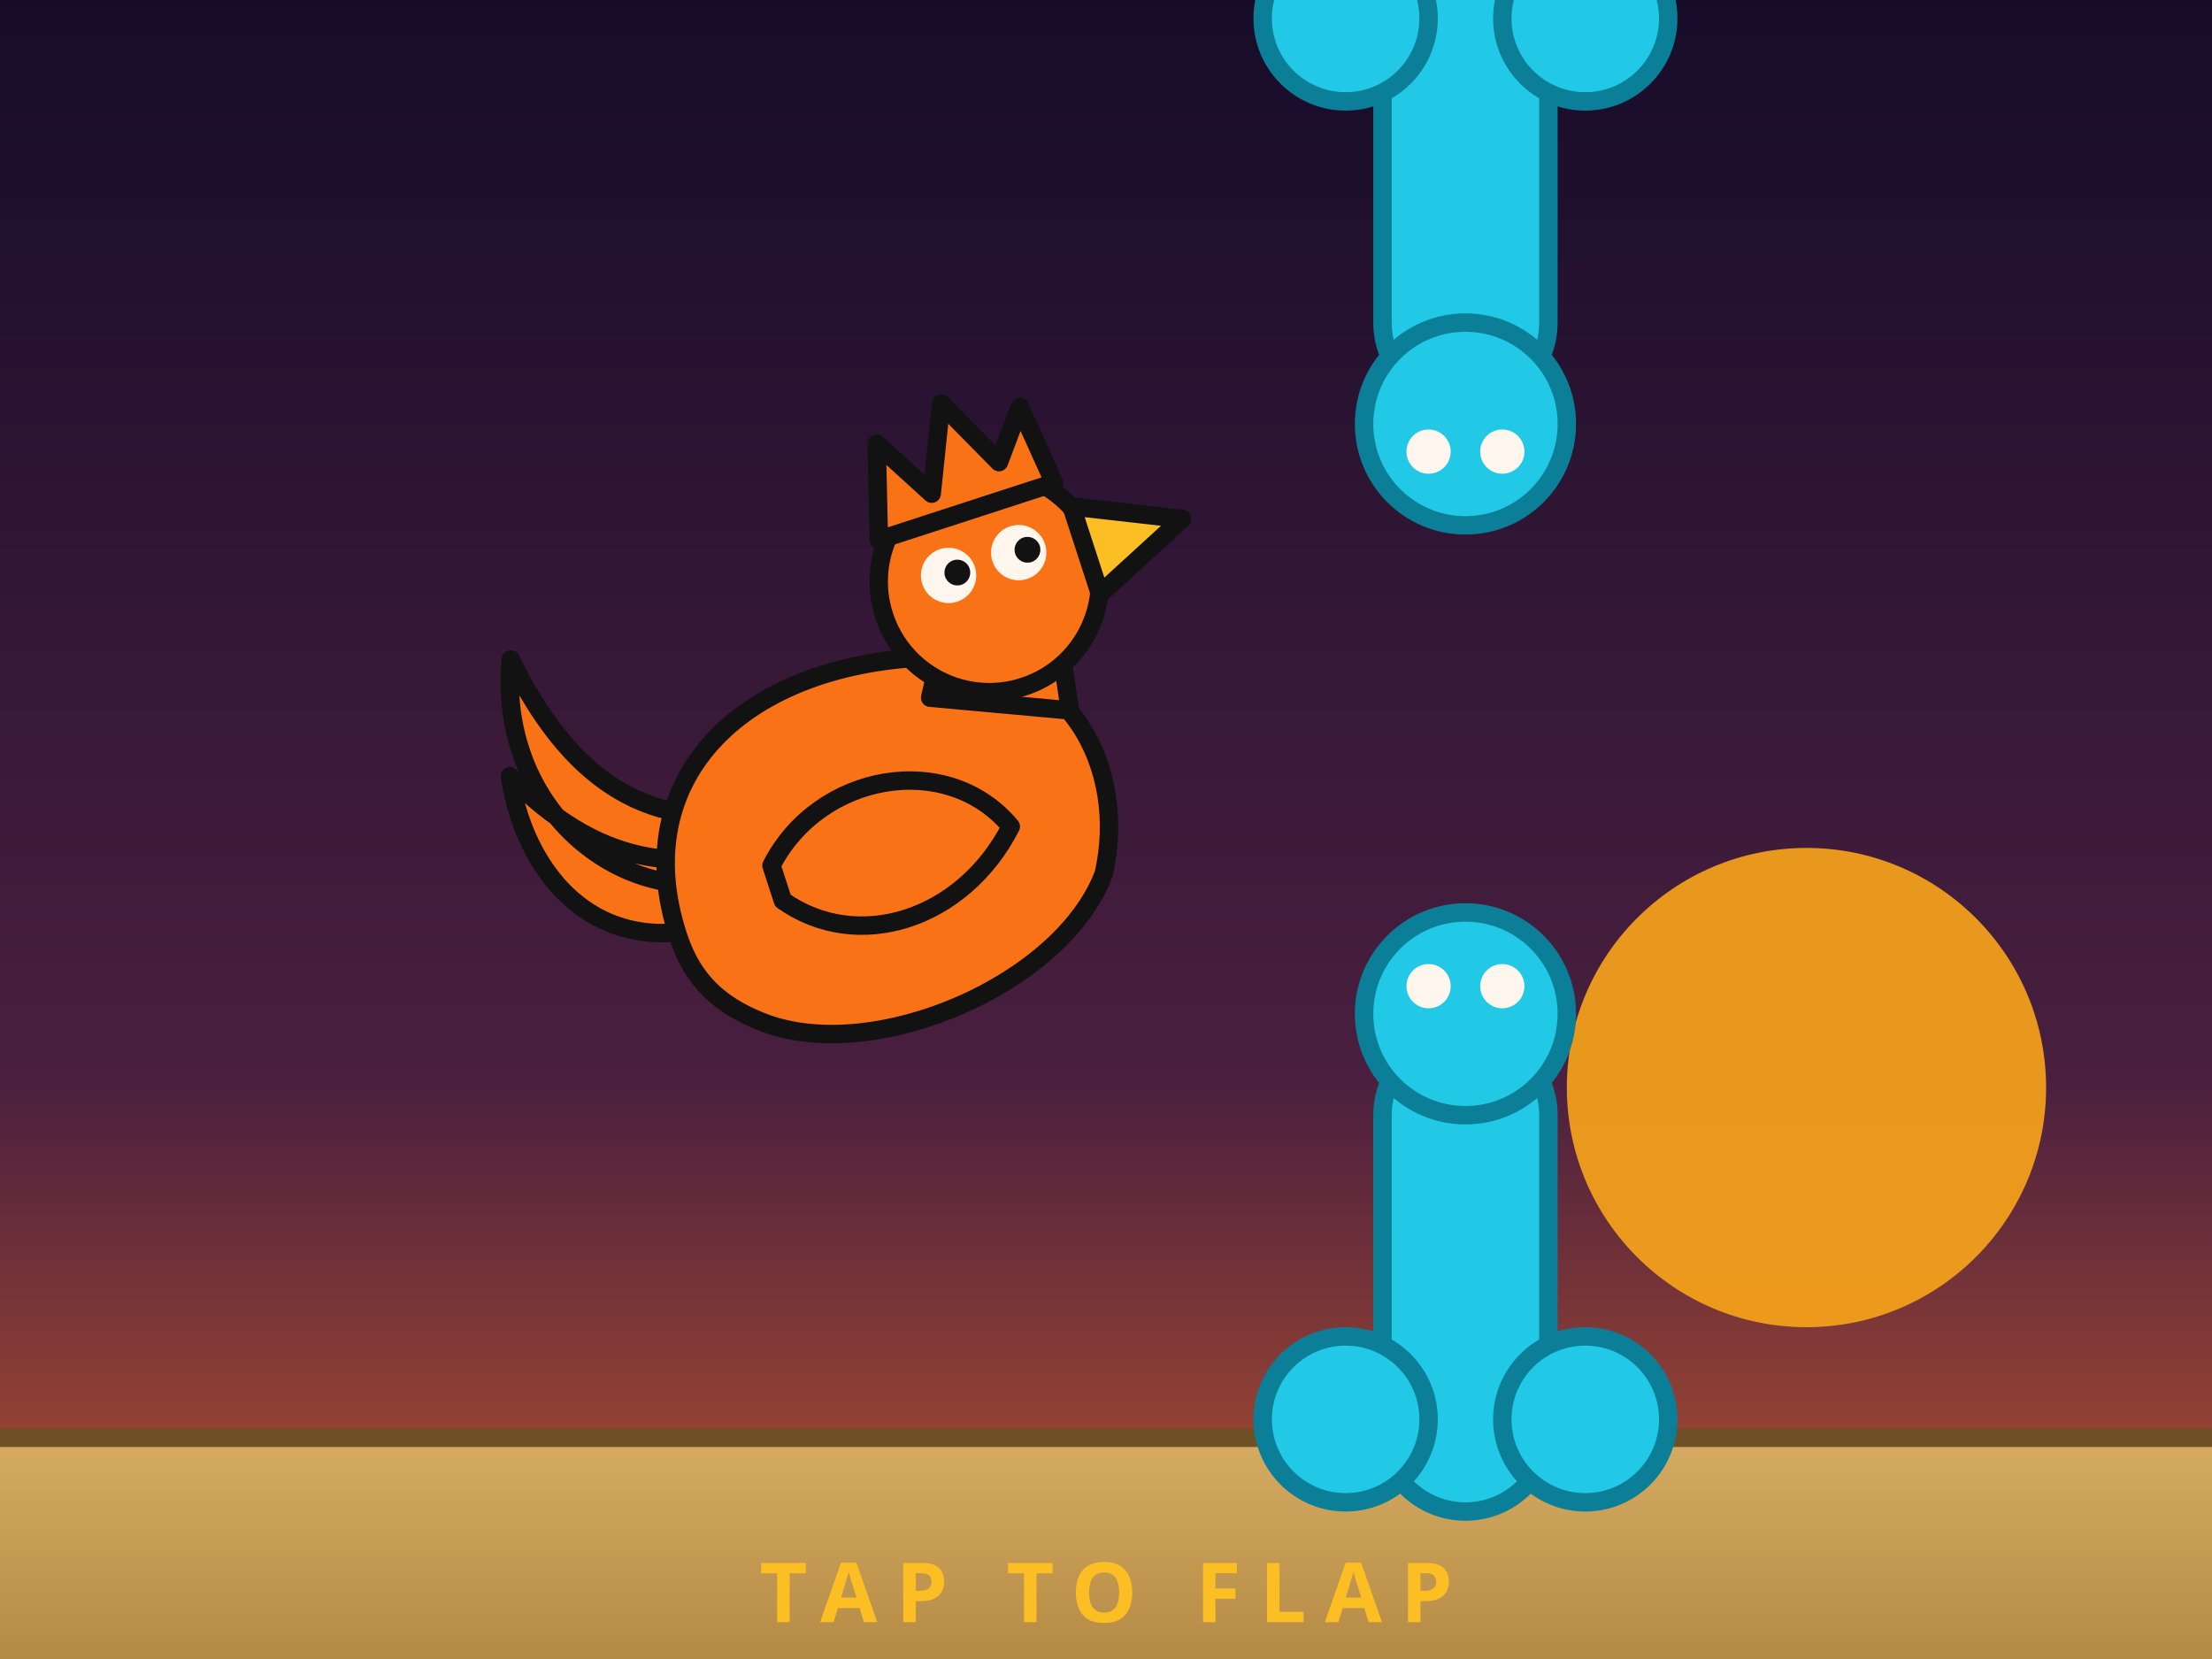
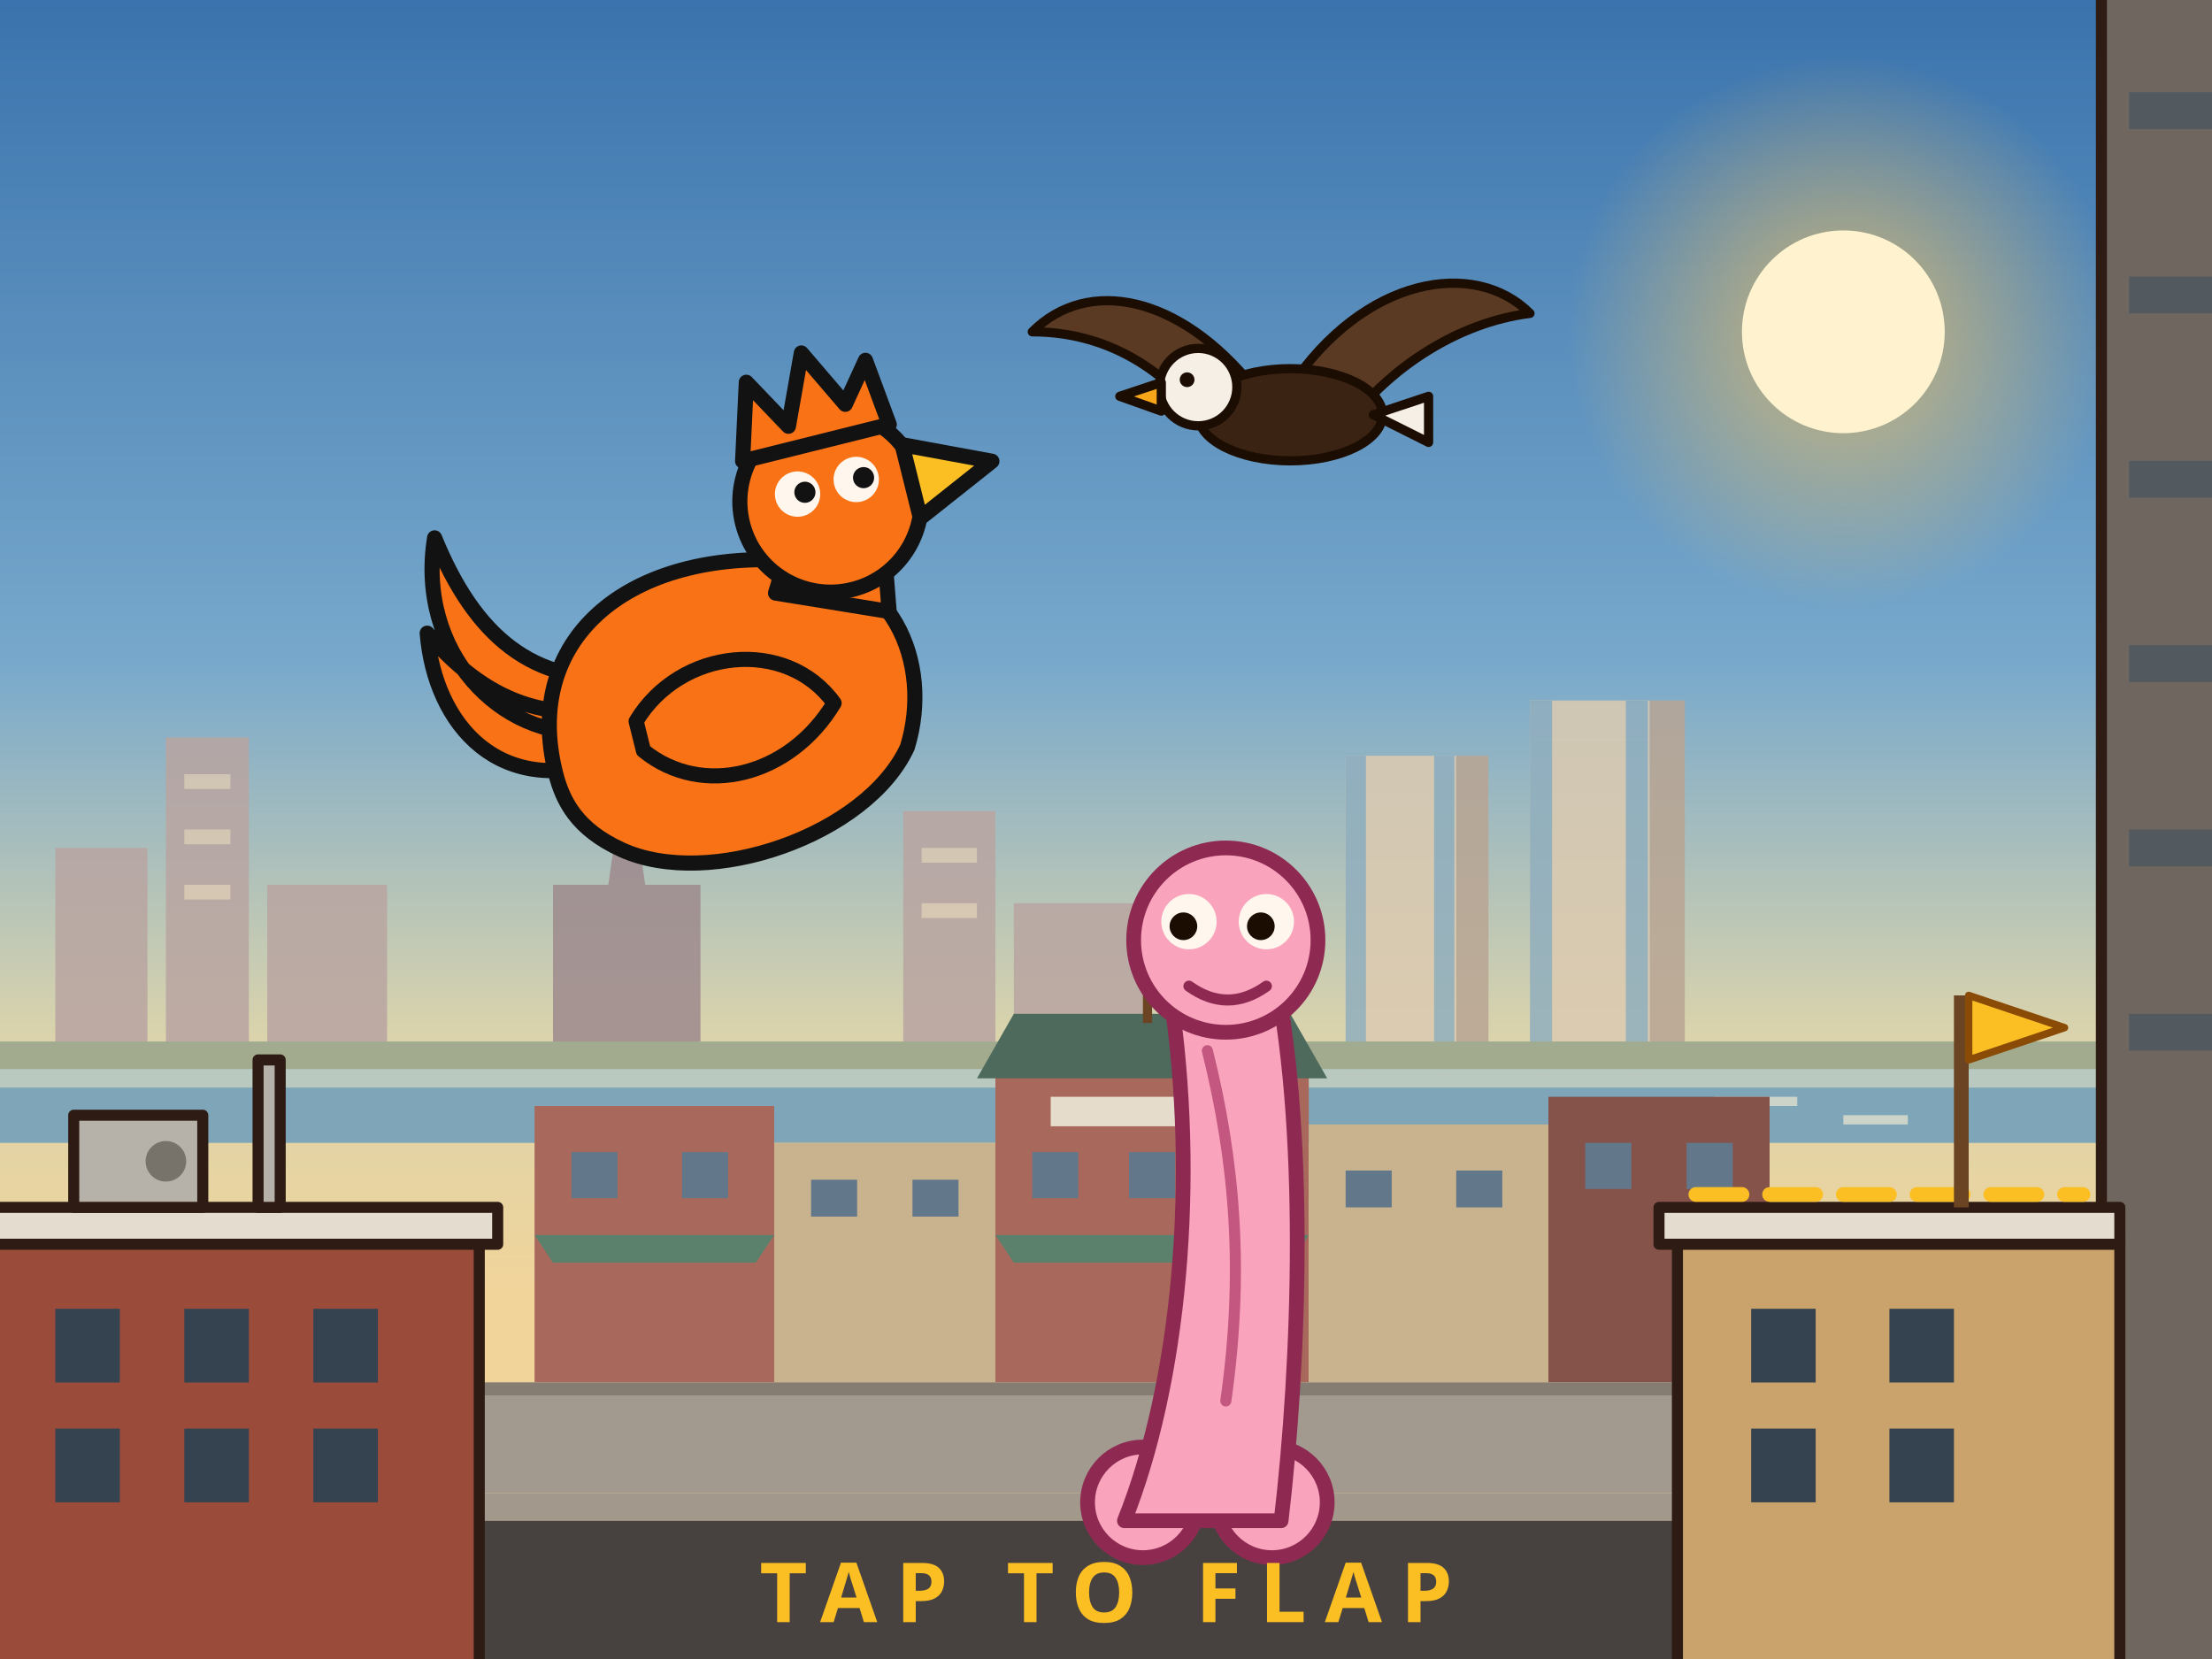
<svg xmlns="http://www.w3.org/2000/svg" viewBox="0 0 240 180" role="img" aria-label="Fappy Bird mini-game artwork">
  <defs>
-     <linearGradient id="sky" x1="0" y1="0" x2="0" y2="1">
-       <stop offset="0%" stop-color="#160c2a" />
-       <stop offset="65%" stop-color="#4a1f3f" />
-       <stop offset="100%" stop-color="#c2582c" />
+     <linearGradient id="fappy-sky" x1="0" y1="0" x2="0" y2="1">
+       <stop offset="0%" stop-color="#3a73ad" />
+       <stop offset="40%" stop-color="#78a9cc" />
+       <stop offset="62%" stop-color="#d9d3ad" />
+       <stop offset="78%" stop-color="#f1d49a" />
    </linearGradient>
-     <linearGradient id="sand" x1="0" y1="0" x2="0" y2="1">
-       <stop offset="0%" stop-color="#d6ac63" />
-       <stop offset="100%" stop-color="#b58a45" />
-     </linearGradient>
+     <radialGradient id="fappy-sun-glow" cx="0.5" cy="0.5" r="0.5">
+       <stop offset="0%" stop-color="#f7c35f" stop-opacity="0.75" />
+       <stop offset="100%" stop-color="#f7c35f" stop-opacity="0" />
+     </radialGradient>
  </defs>
-   <rect width="240" height="180" fill="url(#sky)" />
-   <circle cx="196" cy="118" r="26" fill="#f9a51a" opacity="0.9" />
-   <rect y="156" width="240" height="24" fill="url(#sand)" />
-   <line x1="0" y1="156" x2="240" y2="156" stroke="#6e4f26" stroke-width="2" />
-   <g fill="#22c9e6" stroke="#0b7f97" stroke-width="2" stroke-linejoin="round">
-     <rect x="150" y="112" width="18" height="52" rx="9" />
-     <circle cx="146" cy="154" r="9" />
-     <circle cx="172" cy="154" r="9" />
-     <circle cx="159" cy="110" r="11" />
+   <rect width="240" height="180" fill="url(#fappy-sky)" />
+   <circle cx="200" cy="36" r="30" fill="url(#fappy-sun-glow)" />
+   <circle cx="200" cy="36" r="11" fill="#fff3cf" />
+   <g opacity="0.85">
+     <g fill="#b9a4a1">
+       <rect x="6" y="92" width="10" height="24" />
+       <rect x="18" y="80" width="9" height="36" />
+       <rect x="29" y="96" width="13" height="20" />
+       <rect x="98" y="88" width="10" height="28" />
+       <rect x="110" y="98" width="14" height="18" />
+     </g>
+     <path d="M 60 116 L 60 96 L 76 96 L 76 116 Z M 66 96 L 68 82 L 70 96 Z" fill="#9d8a8d" />
+     <g fill="#f8e6bd" opacity="0.55">
+       <rect x="20" y="84" width="5" height="1.6" />
+       <rect x="20" y="90" width="5" height="1.6" />
+       <rect x="20" y="96" width="5" height="1.6" />
+       <rect x="100" y="92" width="6" height="1.6" />
+       <rect x="100" y="98" width="6" height="1.6" />
+     </g>
+     <rect x="146" y="82" width="12" height="34" fill="#dccab0" />
+     <rect x="158" y="82" width="3.5" height="34" fill="#b8a593" />
+     <rect x="146" y="82" width="2.2" height="34" fill="#91aebd" />
+     <rect x="155.6" y="82" width="2.2" height="34" fill="#91aebd" />
+     <rect x="166" y="76" width="13" height="40" fill="#dccab0" />
+     <rect x="179" y="76" width="3.8" height="40" fill="#b8a593" />
+     <rect x="166" y="76" width="2.4" height="40" fill="#91aebd" />
+     <rect x="176.4" y="76" width="2.4" height="40" fill="#91aebd" />
+     <rect x="0" y="113" width="240" height="3" fill="#98a58a" />
  </g>
-   <circle cx="155" cy="107" r="2.4" fill="#fff7ed" />
-   <circle cx="163" cy="107" r="2.4" fill="#fff7ed" />
-   <g fill="#22c9e6" stroke="#0b7f97" stroke-width="2" stroke-linejoin="round">
-     <rect x="150" y="-8" width="18" height="52" rx="9" />
-     <circle cx="146" cy="2" r="9" />
-     <circle cx="172" cy="2" r="9" />
-     <circle cx="159" cy="46" r="11" />
+   <rect x="0" y="116" width="240" height="8" fill="#7fa6b8" />
+   <rect x="0" y="116" width="240" height="2" fill="#b9c9bf" />
+   <g fill="#fff4d6" opacity="0.6">
+     <rect x="186" y="119" width="9" height="1" />
+     <rect x="200" y="121" width="7" height="1" />
+     <rect x="176" y="121" width="5" height="1" />
  </g>
-   <circle cx="155" cy="49" r="2.4" fill="#fff7ed" />
-   <circle cx="163" cy="49" r="2.4" fill="#fff7ed" />
-   <g transform="translate(46 62) rotate(-18)" fill="#f97316" stroke="#121212" stroke-width="2" stroke-linejoin="round">
+   <g>
+     <rect x="58" y="120" width="26" height="30" fill="#a8695c" />
+     <rect x="84" y="124" width="24" height="26" fill="#c9b38f" />
+     <rect x="108" y="116" width="34" height="34" fill="#a8695c" />
+     <path d="M 106 117 L 110 110 L 140 110 L 144 117 Z" fill="#4e6a5c" />
+     <rect x="114" y="119" width="22" height="3.2" fill="#e5dccb" />
+     <rect x="142" y="122" width="26" height="28" fill="#c9b38f" />
+     <rect x="168" y="119" width="24" height="31" fill="#86534b" />
+     <g fill="#62788a">
+       <rect x="62" y="125" width="5" height="5" />
+       <rect x="74" y="125" width="5" height="5" />
+       <rect x="88" y="128" width="5" height="4" />
+       <rect x="99" y="128" width="5" height="4" />
+       <rect x="112" y="125" width="5" height="5" />
+       <rect x="122.5" y="125" width="5" height="5" />
+       <rect x="133" y="125" width="5" height="5" />
+       <rect x="146" y="127" width="5" height="4" />
+       <rect x="158" y="127" width="5" height="4" />
+       <rect x="172" y="124" width="5" height="5" />
+       <rect x="183" y="124" width="5" height="5" />
+     </g>
+     <g fill="#5b806c">
+       <path d="M 108 134 L 142 134 L 140 137 L 110 137 Z" />
+       <path d="M 58 134 L 84 134 L 82 137 L 60 137 Z" />
+     </g>
+     <rect x="124" y="104" width="1" height="7" fill="#6b4423" />
+     <path d="M 125 104 L 131 105.5 L 125 107 Z" fill="#c35b50" />
+   </g>
+   <rect x="0" y="150" width="240" height="12" fill="#a39a8f" />
+   <rect x="0" y="150" width="240" height="1.4" fill="#857c72" />
+   <rect x="0" y="162" width="240" height="3" fill="#a2988c" />
+   <rect x="0" y="165" width="240" height="15" fill="#47423f" />
+   <g stroke="#2e1c14" stroke-width="1.2" stroke-linejoin="round">
+     <rect x="-4" y="134" width="56" height="50" fill="#9a4b3a" />
+     <rect x="-4" y="131" width="58" height="4" fill="#e4ddcf" />
+     <rect x="8" y="121" width="14" height="10" fill="#b7b2a9" />
+     <rect x="28" y="115" width="2.4" height="16" fill="#b7b2a9" />
+   </g>
+   <circle cx="18" cy="126" r="2.2" fill="#77726a" />
+   <g fill="#34434f">
+     <rect x="6" y="142" width="7" height="8" />
+     <rect x="20" y="142" width="7" height="8" />
+     <rect x="34" y="142" width="7" height="8" />
+     <rect x="6" y="155" width="7" height="8" />
+     <rect x="20" y="155" width="7" height="8" />
+     <rect x="34" y="155" width="7" height="8" />
+   </g>
+   <g stroke="#2e1c14" stroke-width="1.2" stroke-linejoin="round">
+     <rect x="228" y="-4" width="16" height="188" fill="#6f675f" />
+     <rect x="182" y="134" width="48" height="50" fill="#c9a26c" />
+     <rect x="180" y="131" width="50" height="4" fill="#e4ddcf" />
+   </g>
+   <g fill="#535a5f">
+     <rect x="231" y="10" width="13" height="4" />
+     <rect x="231" y="30" width="13" height="4" />
+     <rect x="231" y="50" width="13" height="4" />
+     <rect x="231" y="70" width="13" height="4" />
+     <rect x="231" y="90" width="13" height="4" />
+     <rect x="231" y="110" width="13" height="4" />
+   </g>
+   <g fill="#34434f">
+     <rect x="190" y="142" width="7" height="8" />
+     <rect x="205" y="142" width="7" height="8" />
+     <rect x="190" y="155" width="7" height="8" />
+     <rect x="205" y="155" width="7" height="8" />
+   </g>
+   <line x1="184" y1="129.6" x2="226" y2="129.6" stroke="#fbbf24" stroke-width="1.6" stroke-dasharray="5 3" stroke-linecap="round" />
+   <rect x="212" y="108" width="1.6" height="23" fill="#6b4423" />
+   <path d="M 213.6 108 L 224 111.5 L 213.6 115 Z" fill="#fbbf24" stroke="#8a4b06" stroke-width="0.8" stroke-linejoin="round" />
+   <g stroke="#8e2a52" stroke-width="1.6" stroke-linejoin="round">
+     <circle cx="124" cy="163" r="6" fill="#f9a3bc" />
+     <circle cx="138" cy="163" r="6" fill="#f9a3bc" />
+     <path d="M 122 165 C 128 150 130 128 127 108 C 126 100 135 97 138 104 C 142 122 141 148 139 165 Z" fill="#f9a3bc" />
+     <circle cx="133" cy="102" r="10" fill="#f9a3bc" />
+   </g>
+   <path d="M 131 114 C 134 126 135 138 133 152" fill="none" stroke="#c4577f" stroke-width="1.2" stroke-linecap="round" />
+   <circle cx="129" cy="100" r="3" fill="#fff7ed" />
+   <circle cx="137.4" cy="100" r="3" fill="#fff7ed" />
+   <circle cx="128.4" cy="100.5" r="1.5" fill="#1c0d02" />
+   <circle cx="136.8" cy="100.5" r="1.5" fill="#1c0d02" />
+   <path d="M 129 107 Q 133.2 110 137.4 107" fill="none" stroke="#8e2a52" stroke-width="1.2" stroke-linecap="round" />
+   <g transform="translate(138 42)" stroke="#1c0d02" stroke-width="1" stroke-linejoin="round">
+     <path d="M -2 0 C -10 -10 -20 -12 -26 -6 C -18 -6 -12 -2 -8 3 Z" fill="#5a3a22" />
+     <path d="M 2 0 C 10 -12 22 -14 28 -8 C 20 -7 13 -2 9 3 Z" fill="#5a3a22" />
+     <ellipse cx="2" cy="3" rx="10" ry="5" fill="#3b2314" />
+     <circle cx="-8" cy="0" r="4.2" fill="#f5efe6" />
+     <path d="M -12 -0.5 L -16.5 1 L -12 2.6 Z" fill="#f9a51a" />
+     <path d="M 11 3 L 17 1 L 17 6 Z" fill="#f5efe6" />
+     <circle cx="-9.2" cy="-0.8" r="0.8" fill="#1c0d02" stroke="none" />
+   </g>
+   <g transform="translate(40 50) rotate(-14) scale(0.82)" fill="#f97316" stroke="#121212" stroke-width="2" stroke-linejoin="round">
    <path d="M 20 42 C 8 40 0 26 6 12 C 8 26 14 34 26 36 Z M 22 46 C 6 48 0 36 2 24 C 8 36 16 40 28 40 Z" />
    <path d="M 14 46 C 14 28 30 20 50 26 C 64 30 66 44 60 54 C 52 64 30 66 20 58 C 15 54 14 50 14 46 Z" />
    <path d="M 48 30 L 54 20 L 64 24 L 62 36 Z" />
    <path d="M 26 42 C 34 34 48 36 52 46 C 44 54 32 54 26 46 Z" />
    <circle cx="58" cy="20" r="12" />
    <path d="M 69 15 L 80 20 L 69 25 Z" fill="#fbbf24" />
    <path d="M 46 13 L 49 3 L 53 10 L 57 1 L 61 9 L 65 4 L 66 13 Z" transform="translate(2 -1)" />
    <circle cx="54" cy="18" r="3" fill="#fff7ed" stroke="none" />
    <circle cx="62" cy="18" r="3" fill="#fff7ed" stroke="none" />
    <circle cx="55" cy="18" r="1.4" fill="#121212" stroke="none" />
    <circle cx="63" cy="18" r="1.4" fill="#121212" stroke="none" />
  </g>
  <text x="120" y="176" text-anchor="middle" font-family="system-ui, sans-serif" font-size="9" font-weight="800" letter-spacing="2" fill="#fbbf24">TAP TO FLAP</text>
</svg>
